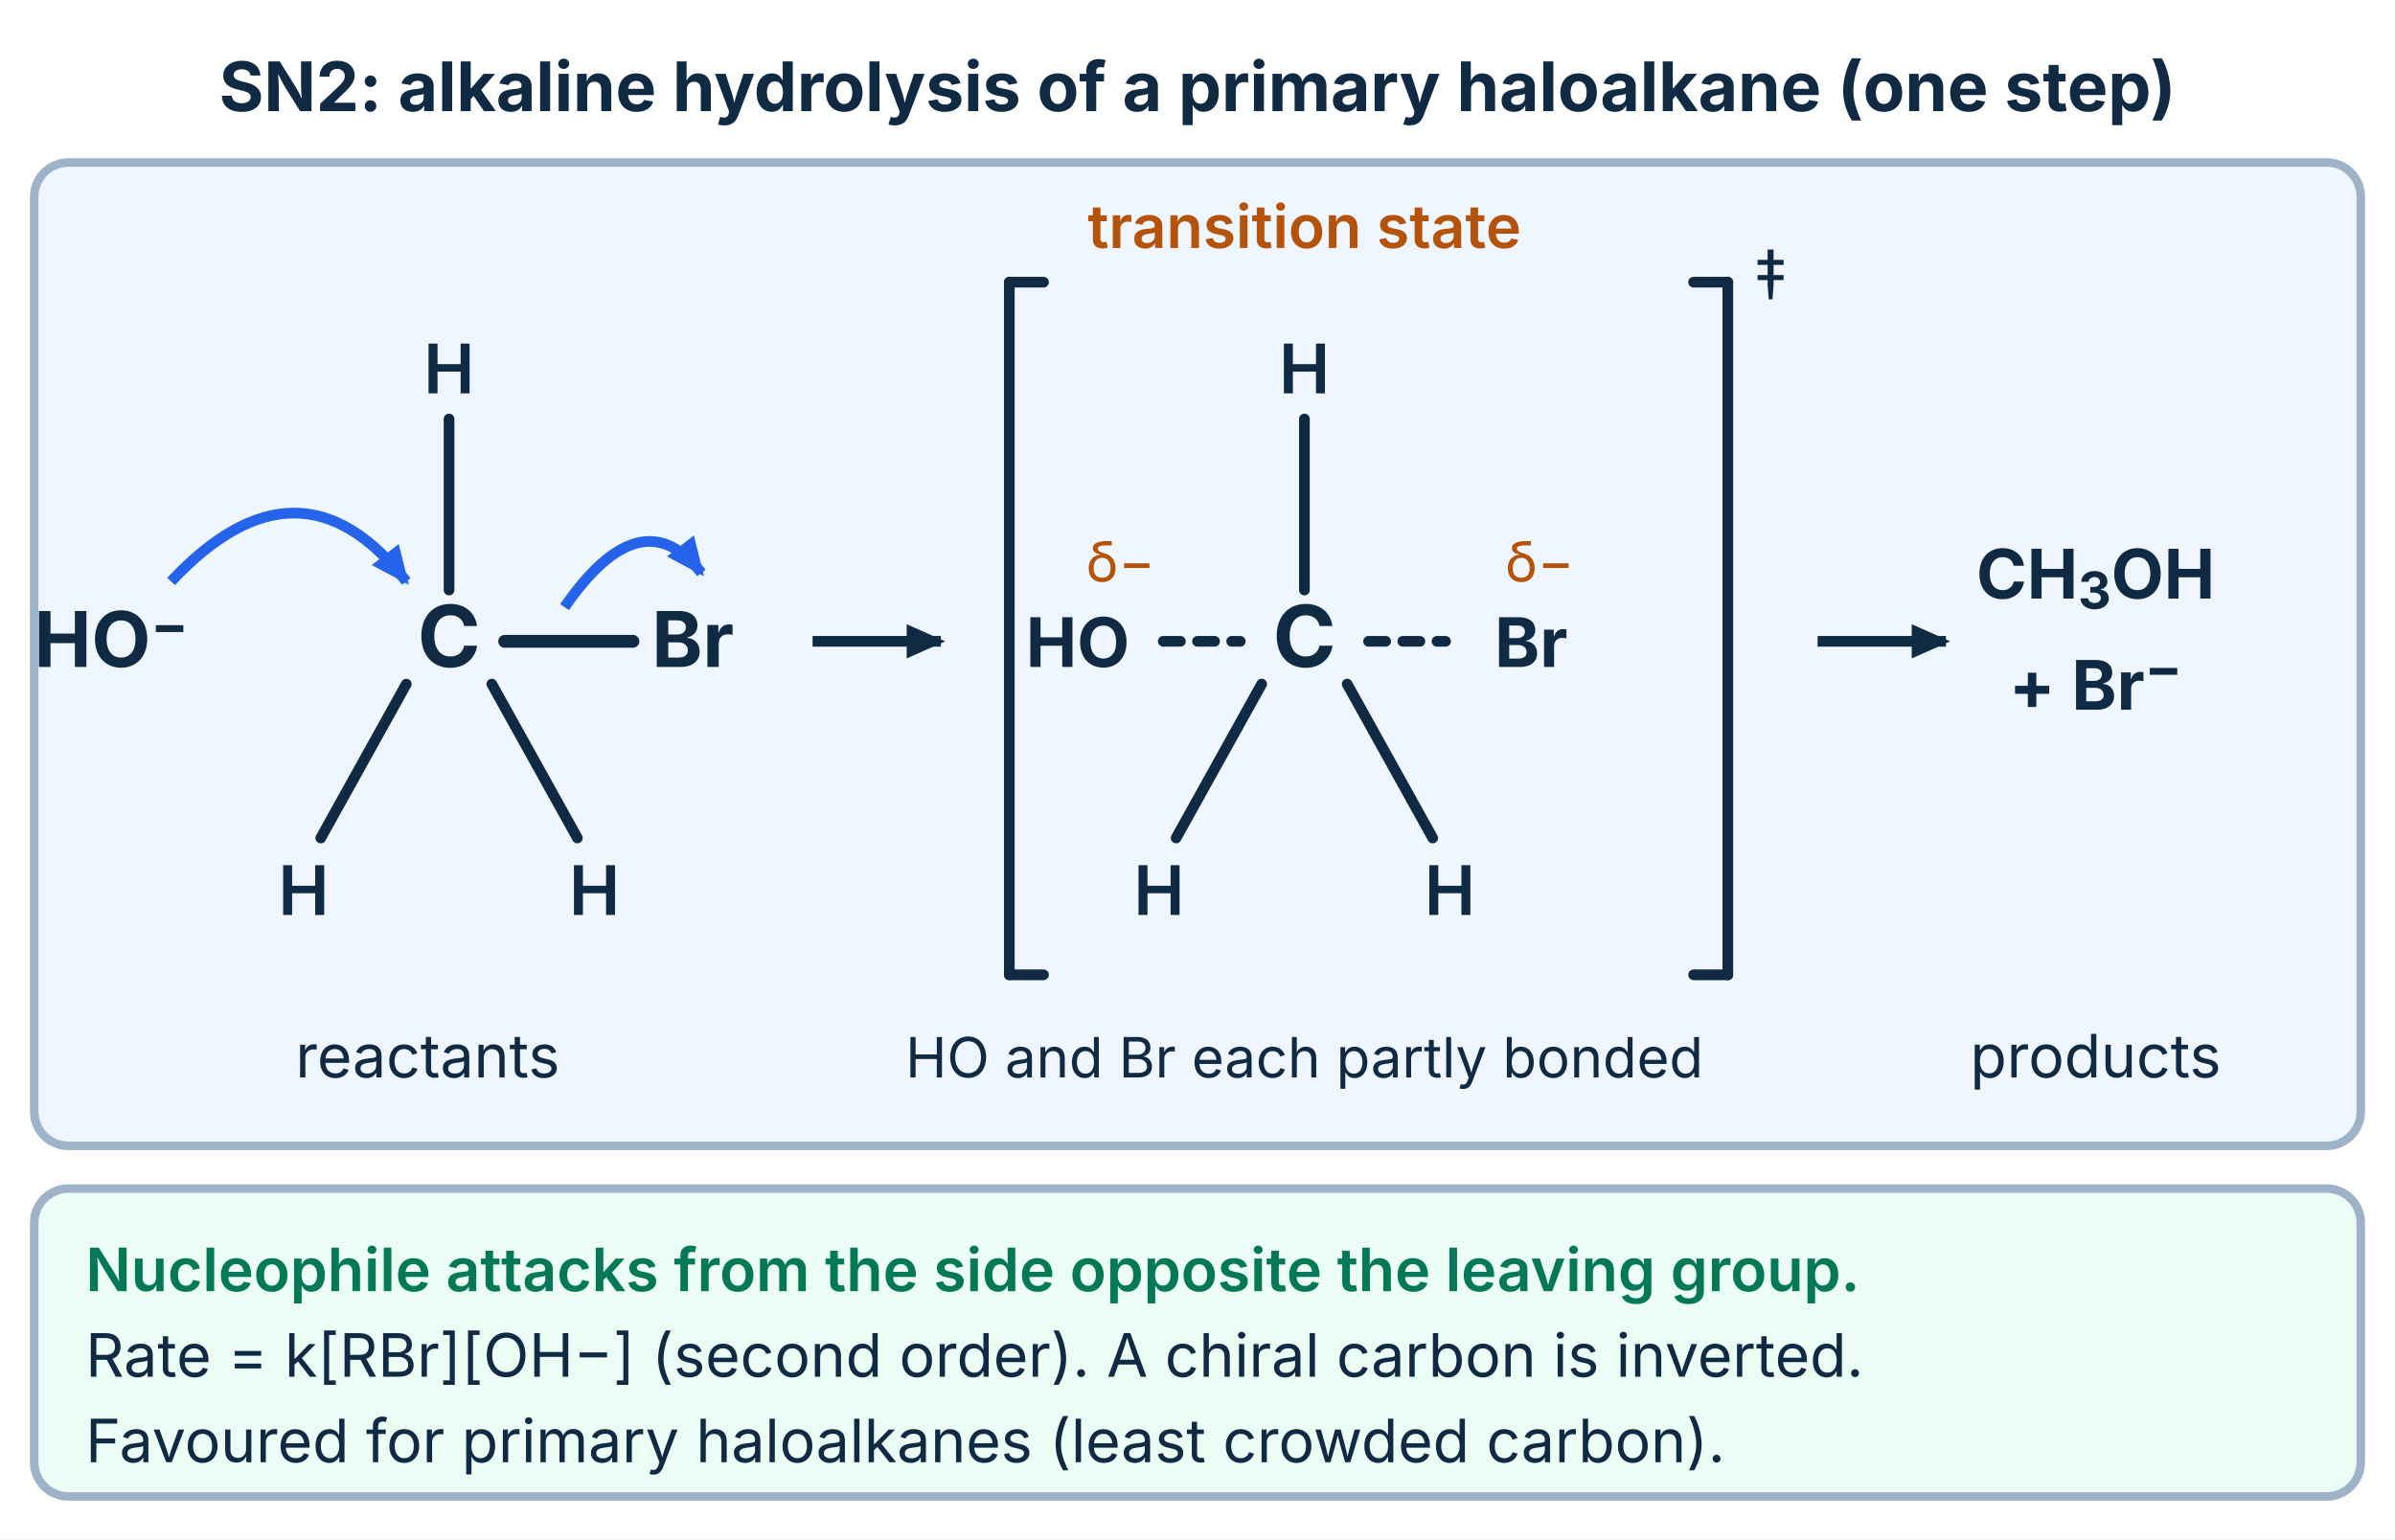
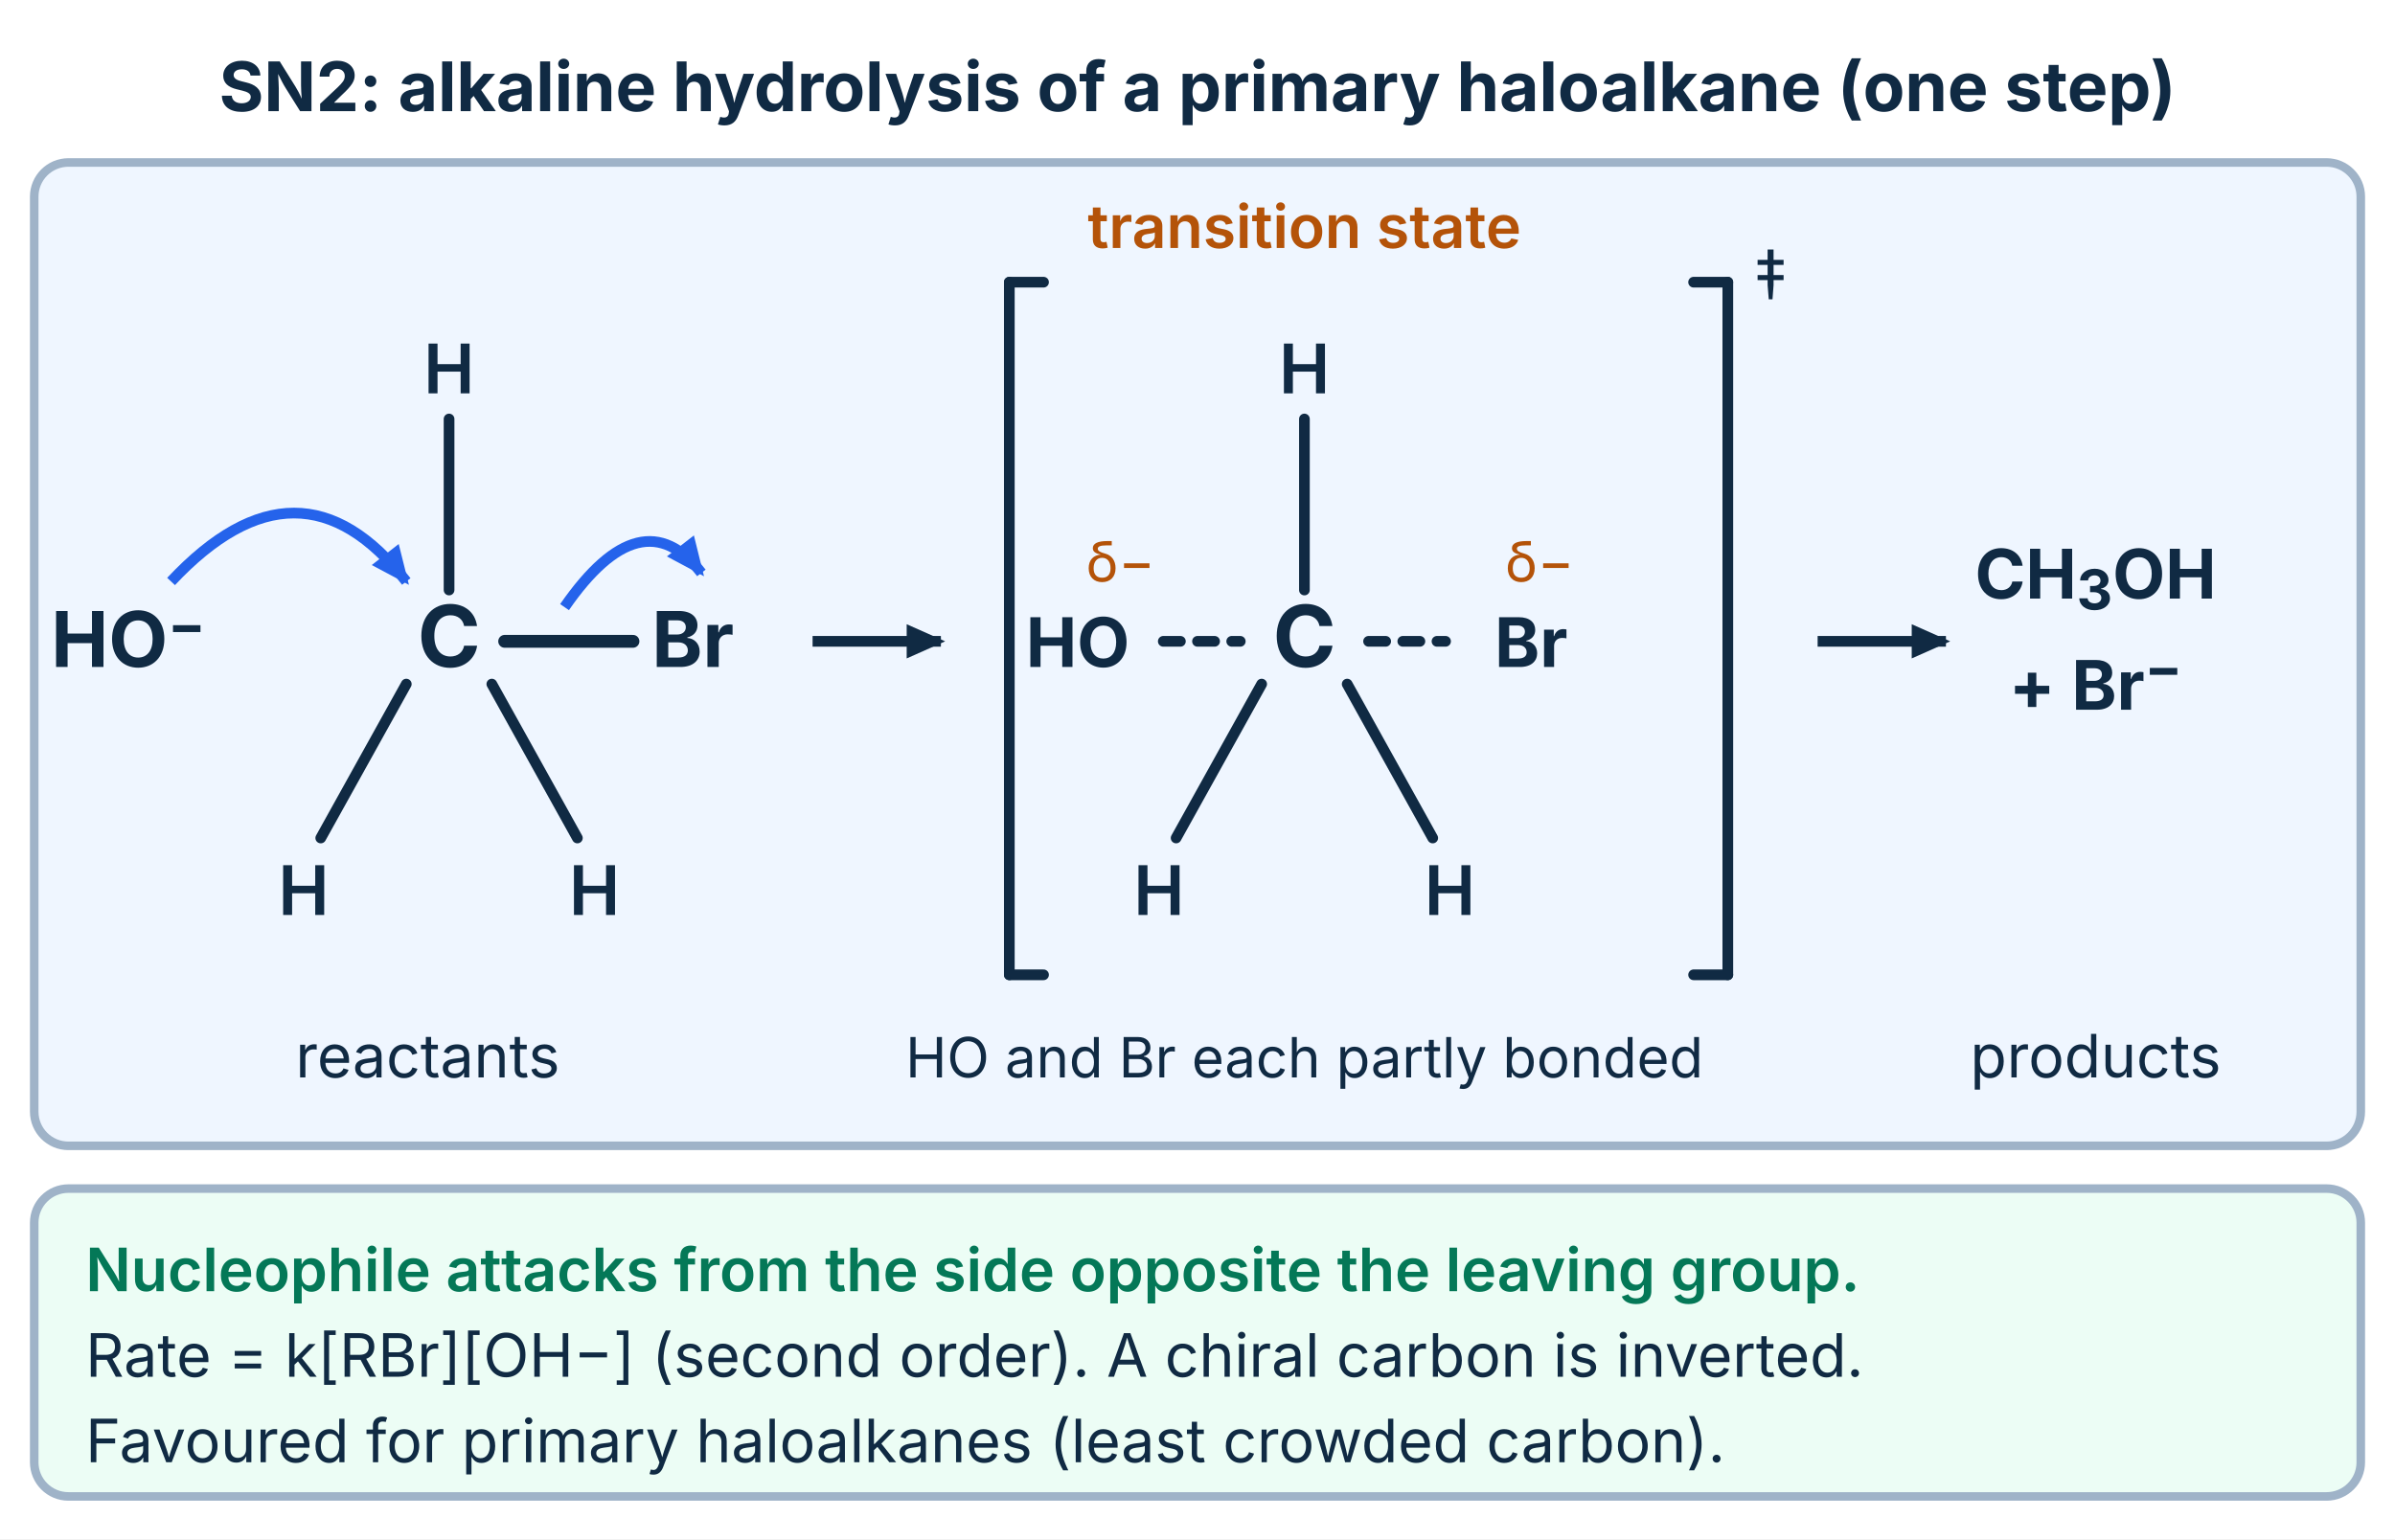
<svg xmlns="http://www.w3.org/2000/svg" viewBox="0 0 560 360" role="img" font-family="Inter, Arial, sans-serif">
  <rect width="560" height="360" fill="#FFFFFF" />
  <defs>
    <marker id="ah" markerWidth="10" markerHeight="10" refX="8" refY="5" orient="auto" markerUnits="userSpaceOnUse">
      <path d="M0,1 L9,5 L0,9 Z" fill="#102A43" />
    </marker>
    <marker id="ahb" markerWidth="10" markerHeight="10" refX="8" refY="5" orient="auto" markerUnits="userSpaceOnUse">
      <path d="M0,1 L9,5 L0,9 Z" fill="#2563EB" />
    </marker>
    <marker id="aha" markerWidth="10" markerHeight="10" refX="8" refY="5" orient="auto" markerUnits="userSpaceOnUse">
      <path d="M0,1 L9,5 L0,9 Z" fill="#B45309" />
    </marker>
  </defs>
  <text x="280.0" y="26.0" font-size="16" fill="#102A43" text-anchor="middle" font-weight="700">SN2: alkaline hydrolysis of a primary haloalkane (one step)</text>
  <rect x="8" y="38" width="544" height="230" rx="8" fill="#EFF6FF" stroke="#9FB3C8" stroke-width="2" />
-   <text x="26.0" y="156.0" font-size="18" fill="#102A43" text-anchor="middle" font-weight="700">HO<tspan baseline-shift="super" font-size="13">−</tspan>
+   <text x="30.0" y="156.0" font-size="18" fill="#102A43" text-anchor="middle" font-weight="700">HO<tspan baseline-shift="super" font-size="13">−</tspan>
  </text>
  <text x="105.0" y="156.0" font-size="20" fill="#102A43" text-anchor="middle" font-weight="700">C</text>
  <line x1="105.0" y1="138.0" x2="105.0" y2="98.0" stroke="#102A43" stroke-width="2.5" stroke-linecap="round" />
  <text x="105.0" y="92.0" font-size="16" fill="#102A43" text-anchor="middle" font-weight="600">H</text>
  <line x1="95.0" y1="160.0" x2="75.0" y2="196.0" stroke="#102A43" stroke-width="2.5" stroke-linecap="round" />
  <text x="71.0" y="214.0" font-size="16" fill="#102A43" text-anchor="middle" font-weight="600">H</text>
  <line x1="115.0" y1="160.0" x2="135.0" y2="196.0" stroke="#102A43" stroke-width="2.5" stroke-linecap="round" />
  <text x="139.0" y="214.0" font-size="16" fill="#102A43" text-anchor="middle" font-weight="600">H</text>
  <line x1="118.0" y1="150.0" x2="148.0" y2="150.0" stroke="#102A43" stroke-width="3" stroke-linecap="round" />
  <text x="162.0" y="156.0" font-size="18" fill="#102A43" text-anchor="middle" font-weight="700">Br</text>
  <path d="M40.0,136.0 Q70.0,104.0 95.0,136.0" fill="none" stroke="#2563EB" stroke-width="2.5" marker-end="url(#ahb)" />
  <path d="M132.0,142.0 Q150.0,116.0 164.0,134.0" fill="none" stroke="#2563EB" stroke-width="2.5" marker-end="url(#ahb)" />
  <text x="100.0" y="252.0" font-size="14" fill="#102A43" text-anchor="middle" font-weight="400">reactants</text>
  <line x1="190.0" y1="150.0" x2="220.0" y2="150.0" stroke="#102A43" stroke-width="2.5" marker-end="url(#ah)" />
  <text x="305.0" y="58.0" font-size="14" fill="#B45309" text-anchor="middle" font-weight="600">transition state</text>
  <line x1="244.0" y1="66.0" x2="236.0" y2="66.0" stroke="#102A43" stroke-width="2.5" stroke-linecap="round" />
  <line x1="236.0" y1="66.0" x2="236.0" y2="228.0" stroke="#102A43" stroke-width="2.5" stroke-linecap="round" />
  <line x1="236.0" y1="228.0" x2="244.0" y2="228.0" stroke="#102A43" stroke-width="2.5" stroke-linecap="round" />
  <line x1="396.0" y1="66.0" x2="404.0" y2="66.0" stroke="#102A43" stroke-width="2.5" stroke-linecap="round" />
  <line x1="404.0" y1="66.0" x2="404.0" y2="228.0" stroke="#102A43" stroke-width="2.5" stroke-linecap="round" />
  <line x1="404.0" y1="228.0" x2="396.0" y2="228.0" stroke="#102A43" stroke-width="2.5" stroke-linecap="round" />
  <text x="414.0" y="70.0" font-size="16" fill="#102A43" text-anchor="middle" font-weight="400">‡</text>
  <text x="252.0" y="156.0" font-size="16" fill="#102A43" text-anchor="middle" font-weight="700">HO</text>
  <line x1="272.0" y1="150.0" x2="290.0" y2="150.0" stroke="#102A43" stroke-width="2.5" stroke-linecap="round" stroke-dasharray="4 4" />
  <text x="305.0" y="156.0" font-size="20" fill="#102A43" text-anchor="middle" font-weight="700">C</text>
  <line x1="305.0" y1="138.0" x2="305.0" y2="98.0" stroke="#102A43" stroke-width="2.5" stroke-linecap="round" />
  <text x="305.0" y="92.0" font-size="16" fill="#102A43" text-anchor="middle" font-weight="600">H</text>
  <line x1="295.0" y1="160.0" x2="275.0" y2="196.0" stroke="#102A43" stroke-width="2.5" stroke-linecap="round" />
  <text x="271.0" y="214.0" font-size="16" fill="#102A43" text-anchor="middle" font-weight="600">H</text>
  <line x1="315.0" y1="160.0" x2="335.0" y2="196.0" stroke="#102A43" stroke-width="2.5" stroke-linecap="round" />
  <text x="339.0" y="214.0" font-size="16" fill="#102A43" text-anchor="middle" font-weight="600">H</text>
  <line x1="320.0" y1="150.0" x2="338.0" y2="150.0" stroke="#102A43" stroke-width="2.5" stroke-linecap="round" stroke-dasharray="4 4" />
  <text x="358.0" y="156.0" font-size="16" fill="#102A43" text-anchor="middle" font-weight="700">Br</text>
  <text x="262.0" y="136.0" font-size="13" fill="#B45309" text-anchor="middle" font-weight="400">δ−</text>
  <text x="360.0" y="136.0" font-size="13" fill="#B45309" text-anchor="middle" font-weight="400">δ−</text>
  <text x="305.0" y="252.0" font-size="13" fill="#102A43" text-anchor="middle" font-weight="400">HO and Br each partly bonded</text>
  <line x1="425.0" y1="150.0" x2="455.0" y2="150.0" stroke="#102A43" stroke-width="2.5" marker-end="url(#ah)" />
-   <text x="490.0" y="140.0" font-size="16" fill="#102A43" text-anchor="middle" font-weight="700">CH<tspan baseline-shift="sub" font-size="12">3</tspan>OH</text>
+   <text x="490.0" y="140.0" font-size="16" fill="#102A43" text-anchor="middle" font-weight="700">CH<tspan baseline-shift="sub" font-size="13">3</tspan>OH</text>
  <text x="490.0" y="166.0" font-size="16" fill="#102A43" text-anchor="middle" font-weight="700">+ Br<tspan baseline-shift="super" font-size="13">−</tspan>
  </text>
  <text x="490.0" y="252.0" font-size="14" fill="#102A43" text-anchor="middle" font-weight="400">products</text>
  <rect x="8" y="278" width="544" height="72" rx="8" fill="#ECFDF5" stroke="#9FB3C8" stroke-width="2" />
  <text x="20.0" y="302.0" font-size="14" fill="#047857" text-anchor="start" font-weight="600">Nucleophile attacks from the side opposite the leaving group.</text>
  <text x="20.0" y="322.0" font-size="14" fill="#102A43" text-anchor="start" font-weight="400">Rate = k[RBr][OH−] (second order). A chiral carbon is inverted.</text>
  <text x="20.0" y="342.0" font-size="14" fill="#102A43" text-anchor="start" font-weight="400">Favoured for primary haloalkanes (least crowded carbon).</text>
</svg>
